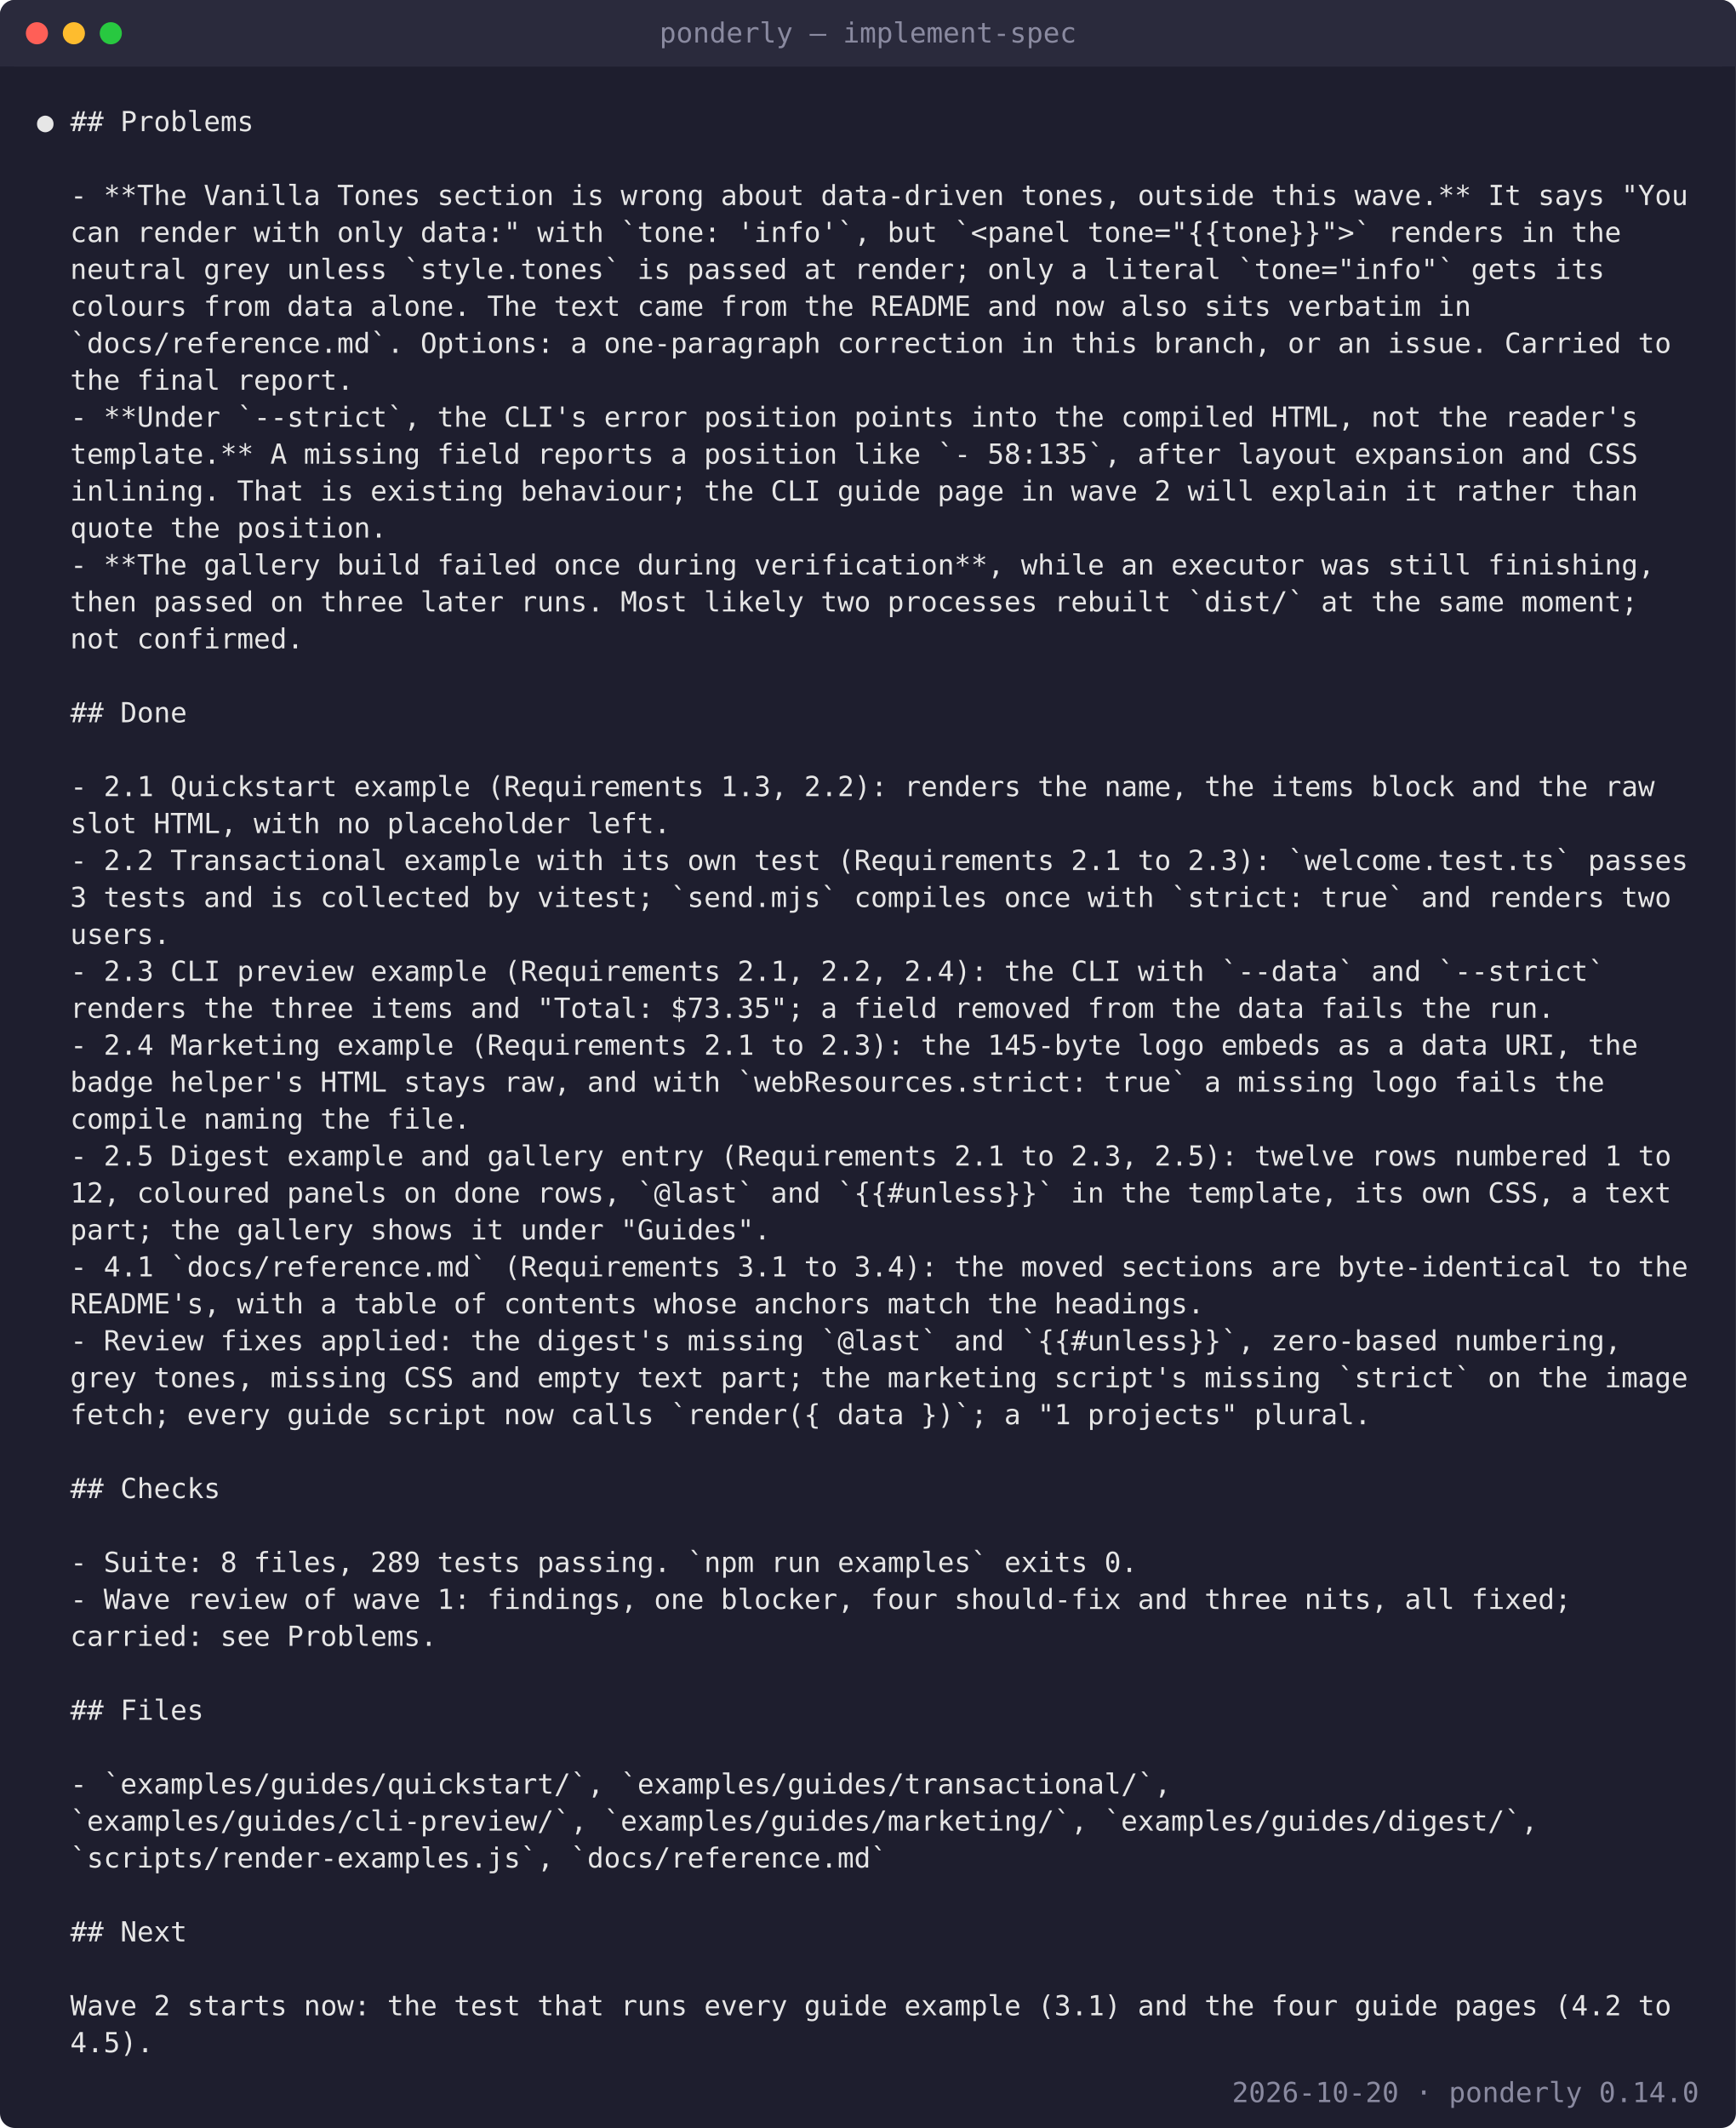
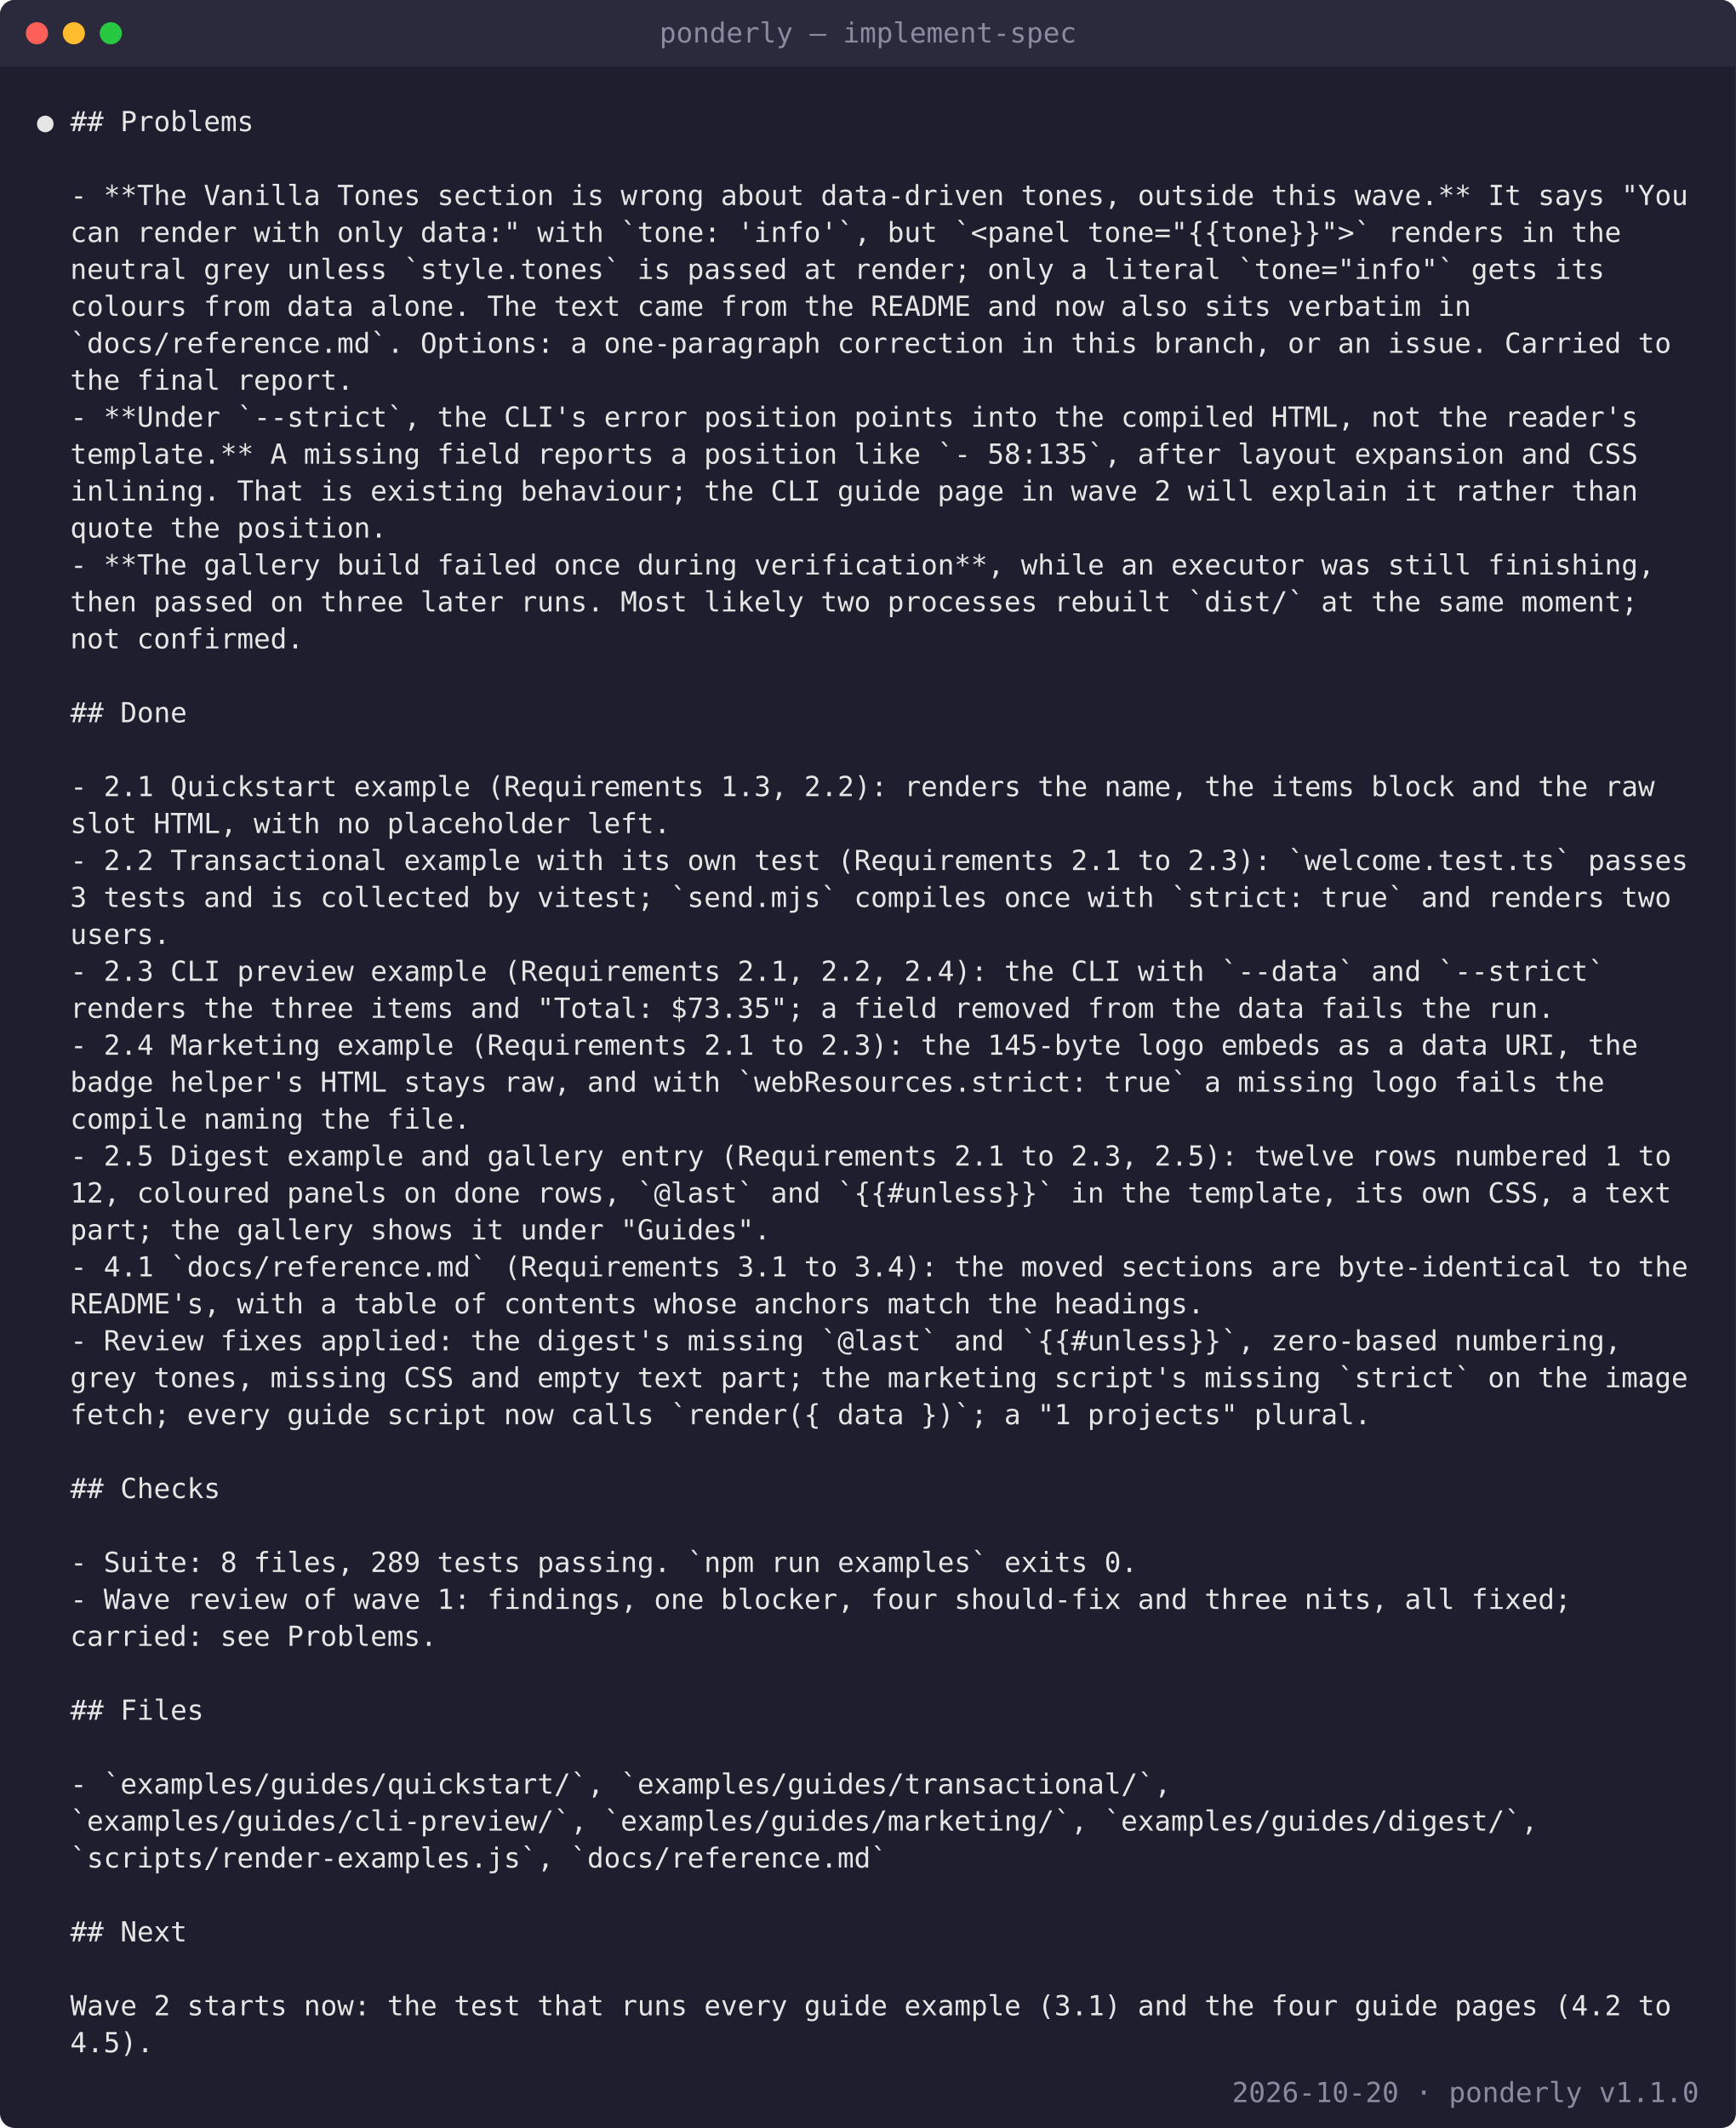
<svg xmlns="http://www.w3.org/2000/svg" width="940" height="1152" viewBox="0 0 940 1152" role="img">
  <rect width="940" height="1152" rx="8" fill="#1e1e2e" />
  <rect width="940" height="36" rx="8" fill="#2a2a3c" />
  <rect y="28" width="940" height="8" fill="#2a2a3c" />
  <circle cx="20" cy="18" r="6" fill="#ff5f57" />
  <circle cx="40" cy="18" r="6" fill="#febc2e" />
  <circle cx="60" cy="18" r="6" fill="#28c840" />
  <g font-family="ui-monospace, SFMono-Regular, Menlo, Consolas, monospace" font-size="15">
    <text x="470" y="23" fill="#8a8aa0" text-anchor="middle" xml:space="preserve">ponderly — implement-spec</text>
    <text x="20" y="71" fill="#e6e6e6" xml:space="preserve">● ## Problems</text>
    <text x="20" y="91" fill="#e6e6e6" xml:space="preserve" />
    <text x="20" y="111" fill="#e6e6e6" xml:space="preserve">  - **The Vanilla Tones section is wrong about data-driven tones, outside this wave.** It says "You </text>
    <text x="38" y="131" fill="#e6e6e6" xml:space="preserve">can render with only data:" with `tone: 'info'`, but `&lt;panel tone="{{tone}}"&gt;` renders in the </text>
    <text x="38" y="151" fill="#e6e6e6" xml:space="preserve">neutral grey unless `style.tones` is passed at render; only a literal `tone="info"` gets its </text>
    <text x="38" y="171" fill="#e6e6e6" xml:space="preserve">colours from data alone. The text came from the README and now also sits verbatim in </text>
    <text x="38" y="191" fill="#e6e6e6" xml:space="preserve">`docs/reference.md`. Options: a one-paragraph correction in this branch, or an issue. Carried to </text>
    <text x="38" y="211" fill="#e6e6e6" xml:space="preserve">the final report.</text>
    <text x="20" y="231" fill="#e6e6e6" xml:space="preserve">  - **Under `--strict`, the CLI's error position points into the compiled HTML, not the reader's </text>
    <text x="38" y="251" fill="#e6e6e6" xml:space="preserve">template.** A missing field reports a position like `- 58:135`, after layout expansion and CSS </text>
    <text x="38" y="271" fill="#e6e6e6" xml:space="preserve">inlining. That is existing behaviour; the CLI guide page in wave 2 will explain it rather than </text>
    <text x="38" y="291" fill="#e6e6e6" xml:space="preserve">quote the position.</text>
    <text x="20" y="311" fill="#e6e6e6" xml:space="preserve">  - **The gallery build failed once during verification**, while an executor was still finishing, </text>
    <text x="38" y="331" fill="#e6e6e6" xml:space="preserve">then passed on three later runs. Most likely two processes rebuilt `dist/` at the same moment; </text>
    <text x="38" y="351" fill="#e6e6e6" xml:space="preserve">not confirmed.</text>
    <text x="20" y="371" fill="#e6e6e6" xml:space="preserve" />
    <text x="20" y="391" fill="#e6e6e6" xml:space="preserve">  ## Done</text>
    <text x="20" y="411" fill="#e6e6e6" xml:space="preserve" />
    <text x="20" y="431" fill="#e6e6e6" xml:space="preserve">  - 2.1 Quickstart example (Requirements 1.3, 2.2): renders the name, the items block and the raw </text>
    <text x="38" y="451" fill="#e6e6e6" xml:space="preserve">slot HTML, with no placeholder left.</text>
    <text x="20" y="471" fill="#e6e6e6" xml:space="preserve">  - 2.2 Transactional example with its own test (Requirements 2.1 to 2.3): `welcome.test.ts` passes </text>
    <text x="38" y="491" fill="#e6e6e6" xml:space="preserve">3 tests and is collected by vitest; `send.mjs` compiles once with `strict: true` and renders two </text>
    <text x="38" y="511" fill="#e6e6e6" xml:space="preserve">users.</text>
    <text x="20" y="531" fill="#e6e6e6" xml:space="preserve">  - 2.3 CLI preview example (Requirements 2.1, 2.2, 2.4): the CLI with `--data` and `--strict` </text>
    <text x="38" y="551" fill="#e6e6e6" xml:space="preserve">renders the three items and "Total: $73.35"; a field removed from the data fails the run.</text>
    <text x="20" y="571" fill="#e6e6e6" xml:space="preserve">  - 2.4 Marketing example (Requirements 2.1 to 2.3): the 145-byte logo embeds as a data URI, the </text>
    <text x="38" y="591" fill="#e6e6e6" xml:space="preserve">badge helper's HTML stays raw, and with `webResources.strict: true` a missing logo fails the </text>
    <text x="38" y="611" fill="#e6e6e6" xml:space="preserve">compile naming the file.</text>
    <text x="20" y="631" fill="#e6e6e6" xml:space="preserve">  - 2.5 Digest example and gallery entry (Requirements 2.1 to 2.3, 2.5): twelve rows numbered 1 to </text>
    <text x="38" y="651" fill="#e6e6e6" xml:space="preserve">12, coloured panels on done rows, `@last` and `{{#unless}}` in the template, its own CSS, a text </text>
    <text x="38" y="671" fill="#e6e6e6" xml:space="preserve">part; the gallery shows it under "Guides".</text>
    <text x="20" y="691" fill="#e6e6e6" xml:space="preserve">  - 4.1 `docs/reference.md` (Requirements 3.1 to 3.4): the moved sections are byte-identical to the </text>
    <text x="38" y="711" fill="#e6e6e6" xml:space="preserve">README's, with a table of contents whose anchors match the headings.</text>
    <text x="20" y="731" fill="#e6e6e6" xml:space="preserve">  - Review fixes applied: the digest's missing `@last` and `{{#unless}}`, zero-based numbering, </text>
    <text x="38" y="751" fill="#e6e6e6" xml:space="preserve">grey tones, missing CSS and empty text part; the marketing script's missing `strict` on the image </text>
    <text x="38" y="771" fill="#e6e6e6" xml:space="preserve">fetch; every guide script now calls `render({ data })`; a "1 projects" plural.</text>
    <text x="20" y="791" fill="#e6e6e6" xml:space="preserve" />
    <text x="20" y="811" fill="#e6e6e6" xml:space="preserve">  ## Checks</text>
    <text x="20" y="831" fill="#e6e6e6" xml:space="preserve" />
    <text x="20" y="851" fill="#e6e6e6" xml:space="preserve">  - Suite: 8 files, 289 tests passing. `npm run examples` exits 0.</text>
    <text x="20" y="871" fill="#e6e6e6" xml:space="preserve">  - Wave review of wave 1: findings, one blocker, four should-fix and three nits, all fixed; </text>
    <text x="38" y="891" fill="#e6e6e6" xml:space="preserve">carried: see Problems.</text>
    <text x="20" y="911" fill="#e6e6e6" xml:space="preserve" />
    <text x="20" y="931" fill="#e6e6e6" xml:space="preserve">  ## Files</text>
    <text x="20" y="951" fill="#e6e6e6" xml:space="preserve" />
    <text x="20" y="971" fill="#e6e6e6" xml:space="preserve">  - `examples/guides/quickstart/`, `examples/guides/transactional/`, </text>
    <text x="38" y="991" fill="#e6e6e6" xml:space="preserve">`examples/guides/cli-preview/`, `examples/guides/marketing/`, `examples/guides/digest/`, </text>
    <text x="38" y="1011" fill="#e6e6e6" xml:space="preserve">`scripts/render-examples.js`, `docs/reference.md`</text>
    <text x="20" y="1031" fill="#e6e6e6" xml:space="preserve" />
    <text x="20" y="1051" fill="#e6e6e6" xml:space="preserve">  ## Next</text>
    <text x="20" y="1071" fill="#e6e6e6" xml:space="preserve" />
    <text x="20" y="1091" fill="#e6e6e6" xml:space="preserve">  Wave 2 starts now: the test that runs every guide example (3.1) and the four guide pages (4.2 to </text>
    <text x="38" y="1111" fill="#e6e6e6" xml:space="preserve">4.5).</text>
-     <text x="920" y="1138" fill="#8a8aa0" text-anchor="end" xml:space="preserve">2026-10-20 · ponderly 0.14.0</text>
+     <text x="920" y="1138" fill="#8a8aa0" text-anchor="end" xml:space="preserve">2026-10-20 · ponderly v1.1.0</text>
  </g>
</svg>
